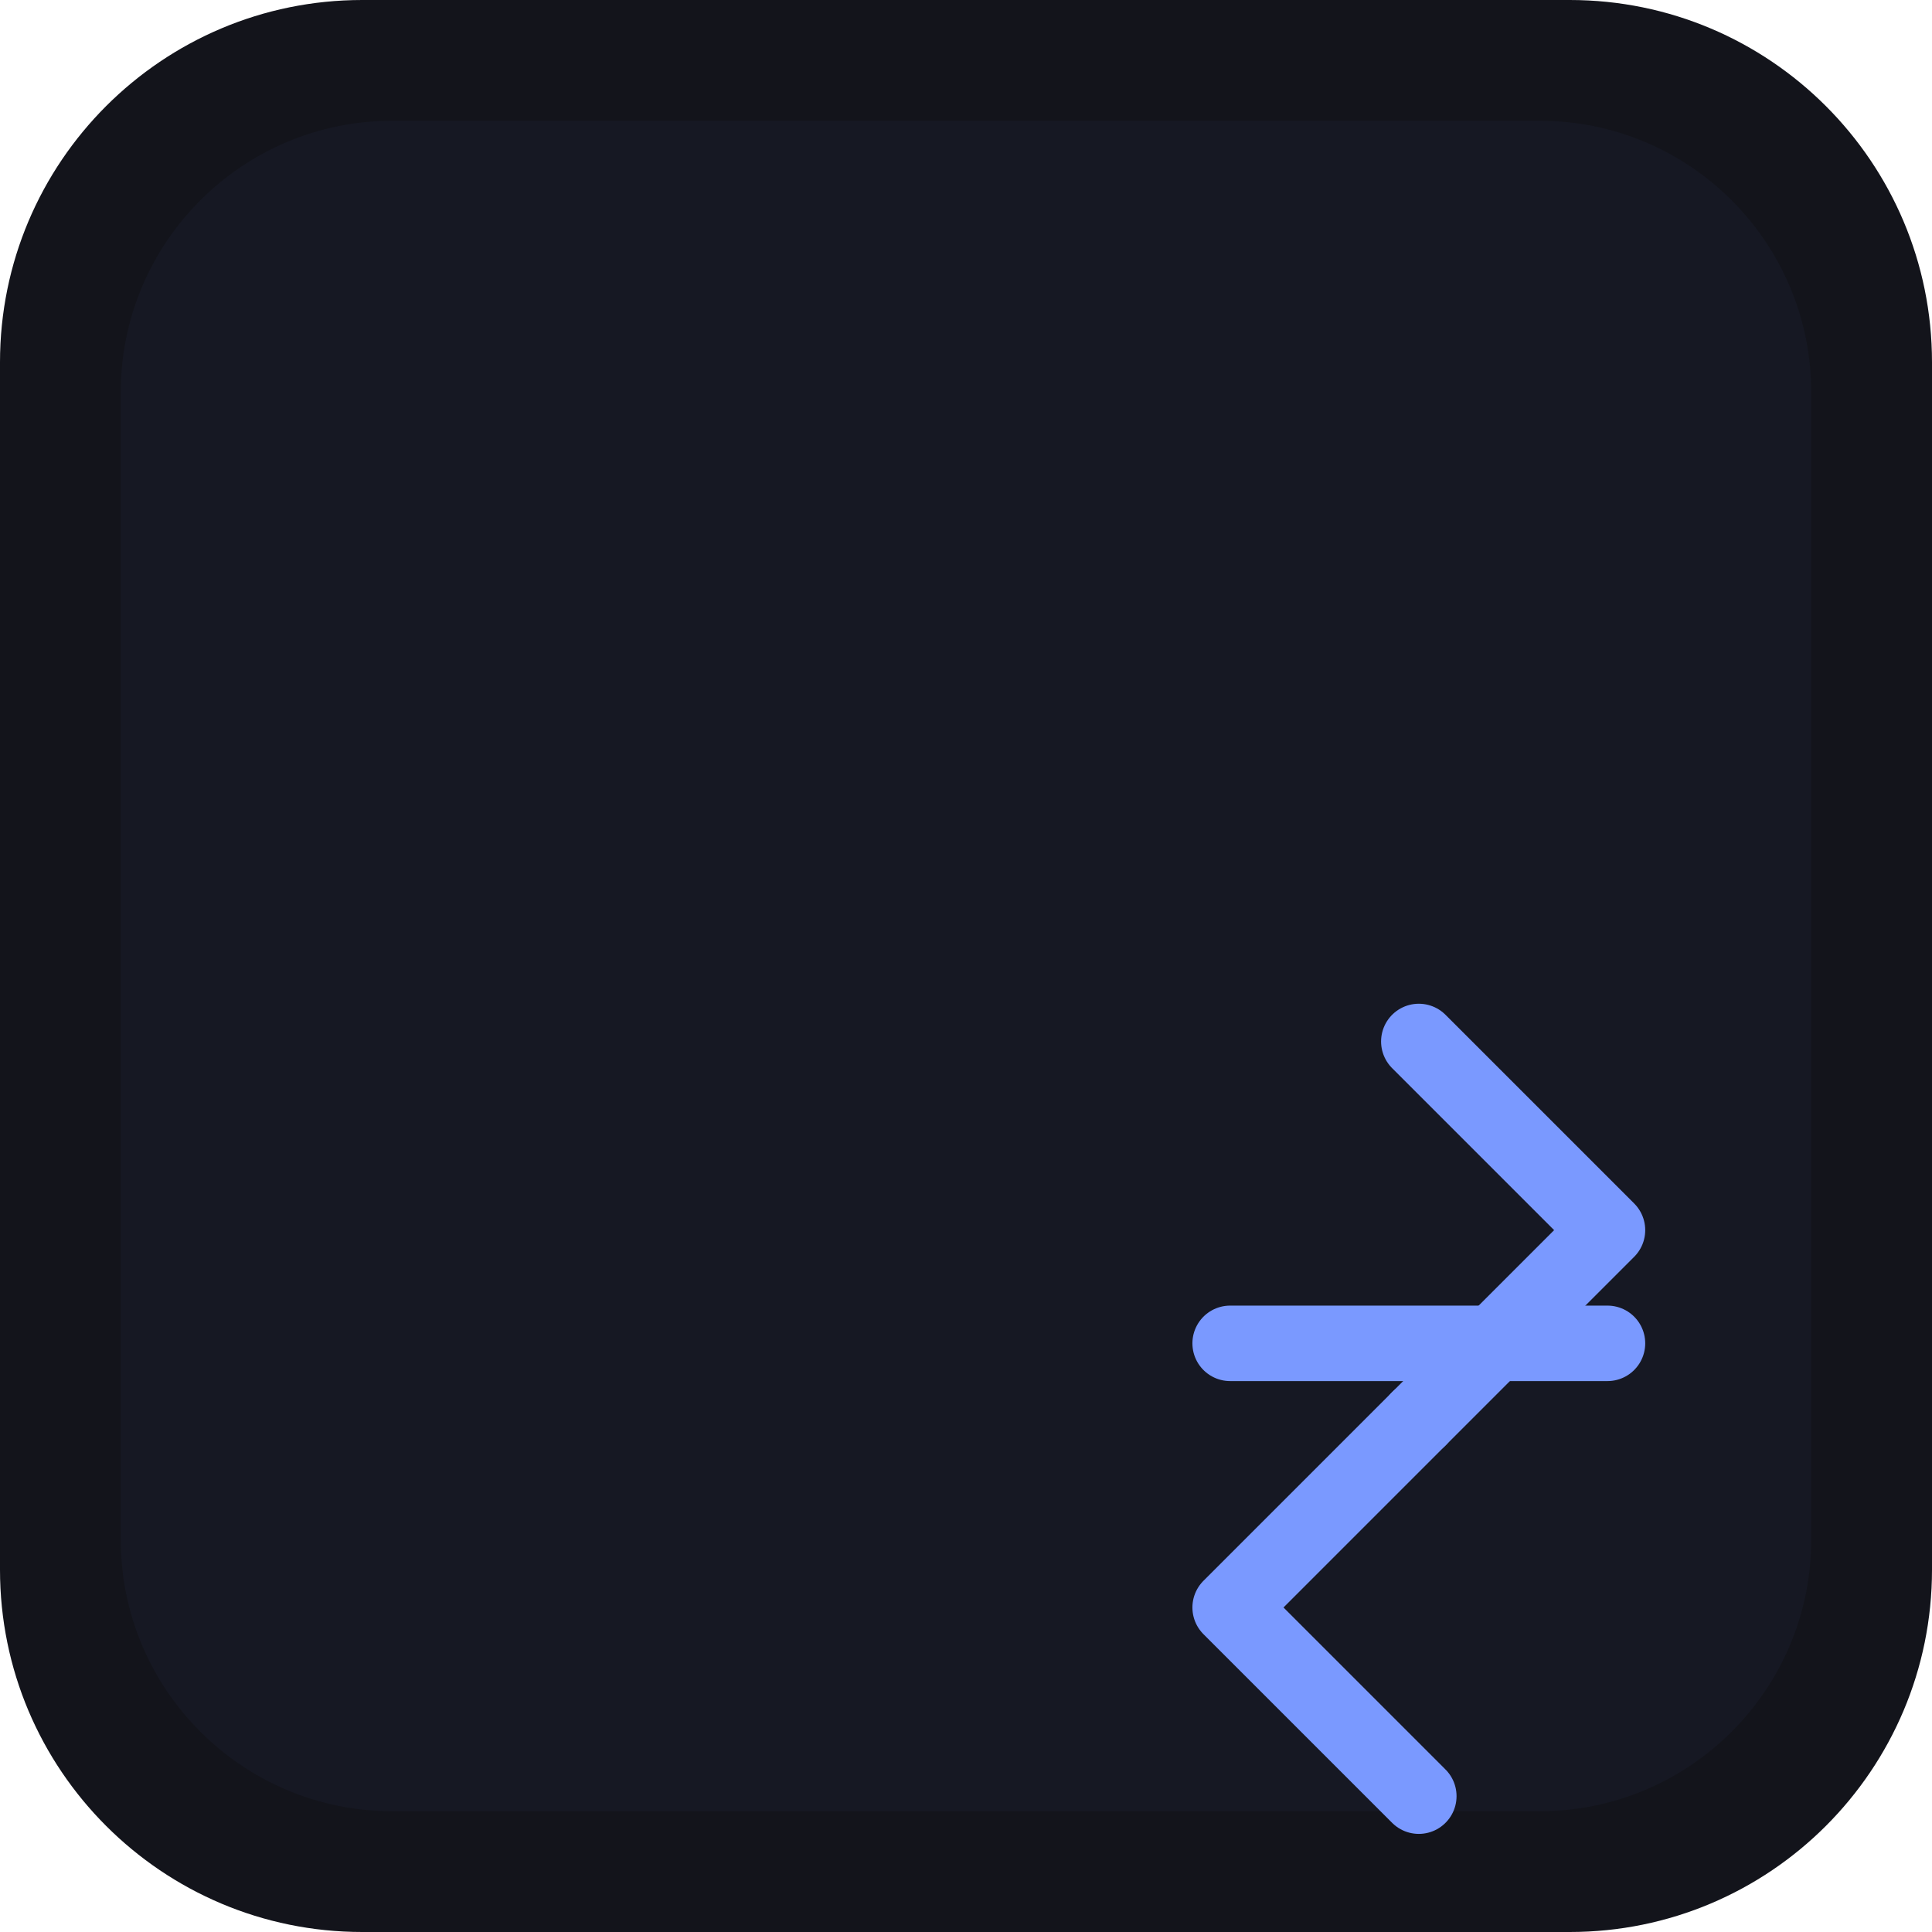
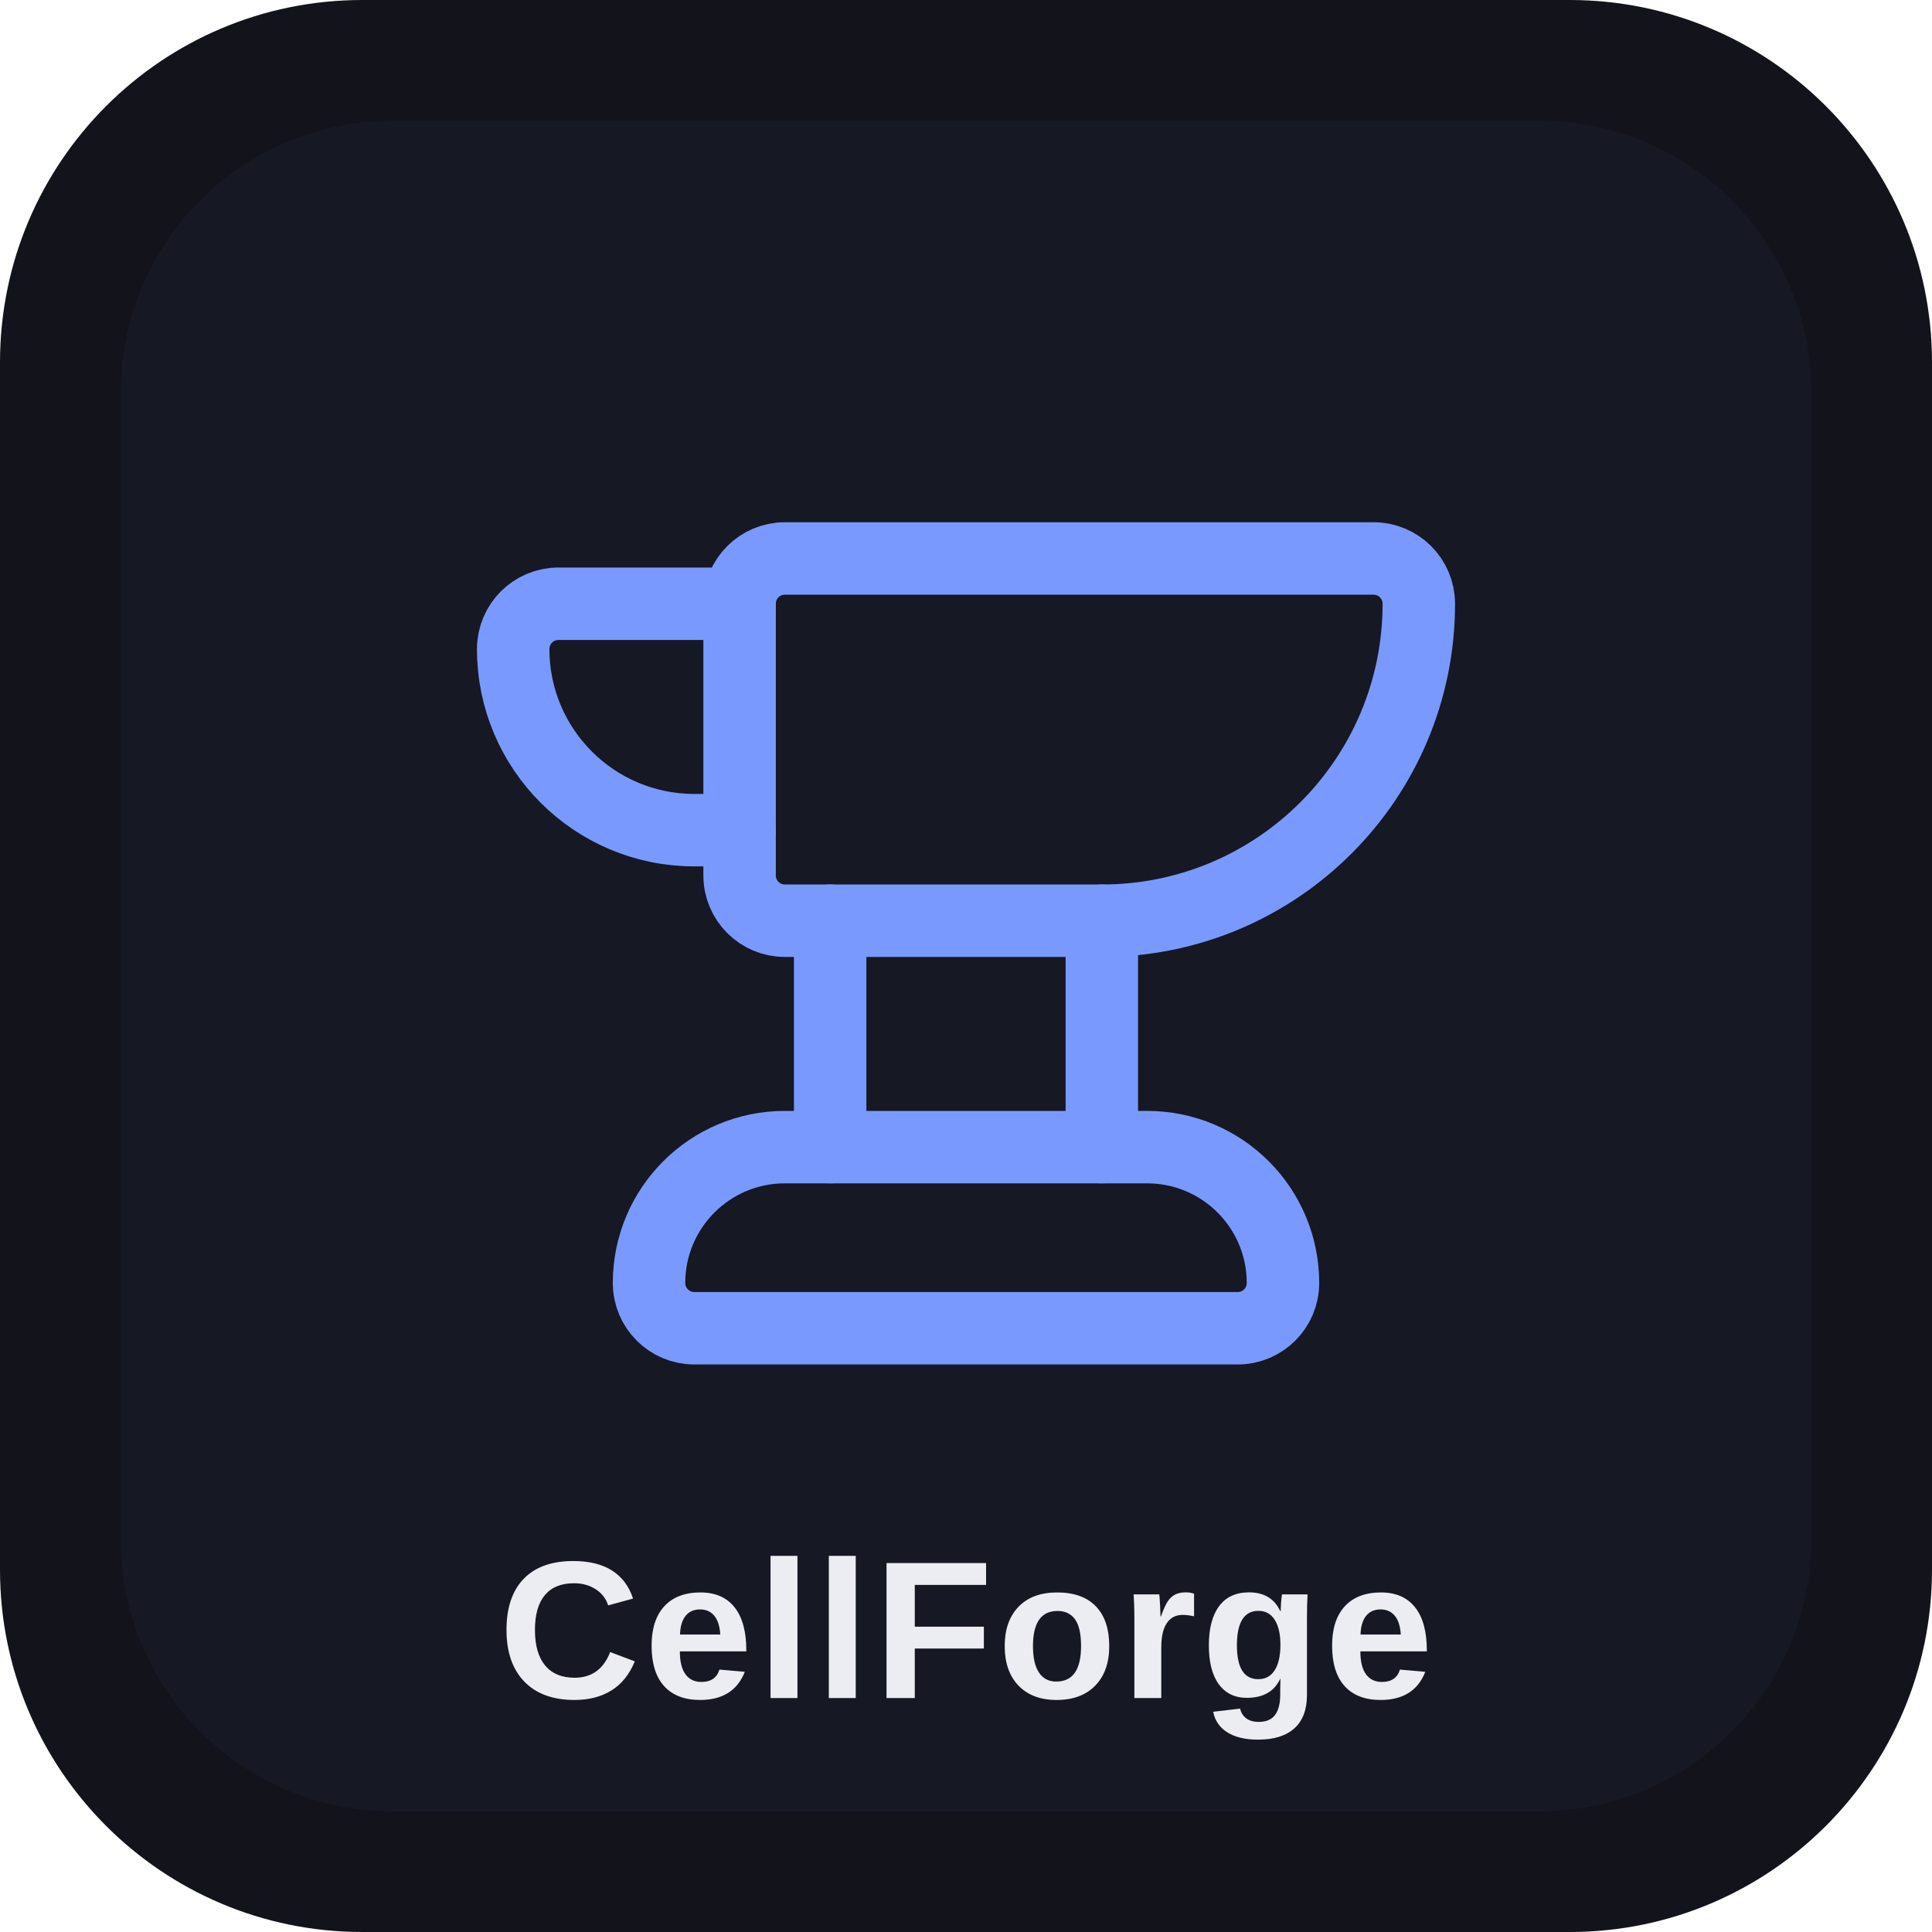
- <svg xmlns="http://www.w3.org/2000/svg" width="256" height="256" viewBox="0 0 256 256">
-   <rect width="256" height="256" rx="48" fill="#13141b" />
-   <rect x="16" y="16" width="224" height="224" rx="36" fill="#161823" />
-   <g transform="translate(128,128) scale(5)" stroke="#7a99ff" stroke-width="2" fill="none" stroke-linecap="round" stroke-linejoin="round">
-     <path d="M7 10H17" />
-     <path d="M12 2L17 7L12 12" />
-     <path d="M12 12L7 17L12 22" />
+ <svg xmlns="http://www.w3.org/2000/svg" width="1024" height="1024" viewBox="0 0 1024 1024">
+   <rect width="1024" height="1024" rx="192" fill="#13141b" />
+   <rect x="64" y="64" width="896" height="896" rx="144" fill="#161823" />
+   <g transform="translate(224, 200) scale(24)" fill="none" stroke="#7a99ff" stroke-width="1.6" stroke-linecap="round" stroke-linejoin="round">
+     <path d="M7 10H6a4 4 0 0 1-4-4 1 1 0 0 1 1-1h4" />
+     <path d="M7 5a1 1 0 0 1 1-1h13a1 1 0 0 1 1 1 7 7 0 0 1-7 7H8a1 1 0 0 1-1-1z" />
+     <path d="M9 12v5" />
+     <path d="M15 12v5" />
+     <path d="M5 20a3 3 0 0 1 3-3h8a3 3 0 0 1 3 3 1 1 0 0 1-1 1H6a1 1 0 0 1-1-1" />
  </g>
+   <text x="512" y="900" text-anchor="middle" font-family="-apple-system, BlinkMacSystemFont, 'Segoe UI', 'Helvetica Neue', Arial, sans-serif" font-size="104" font-weight="600" fill="#ebedf2" letter-spacing="2">CellForge</text>
</svg>
